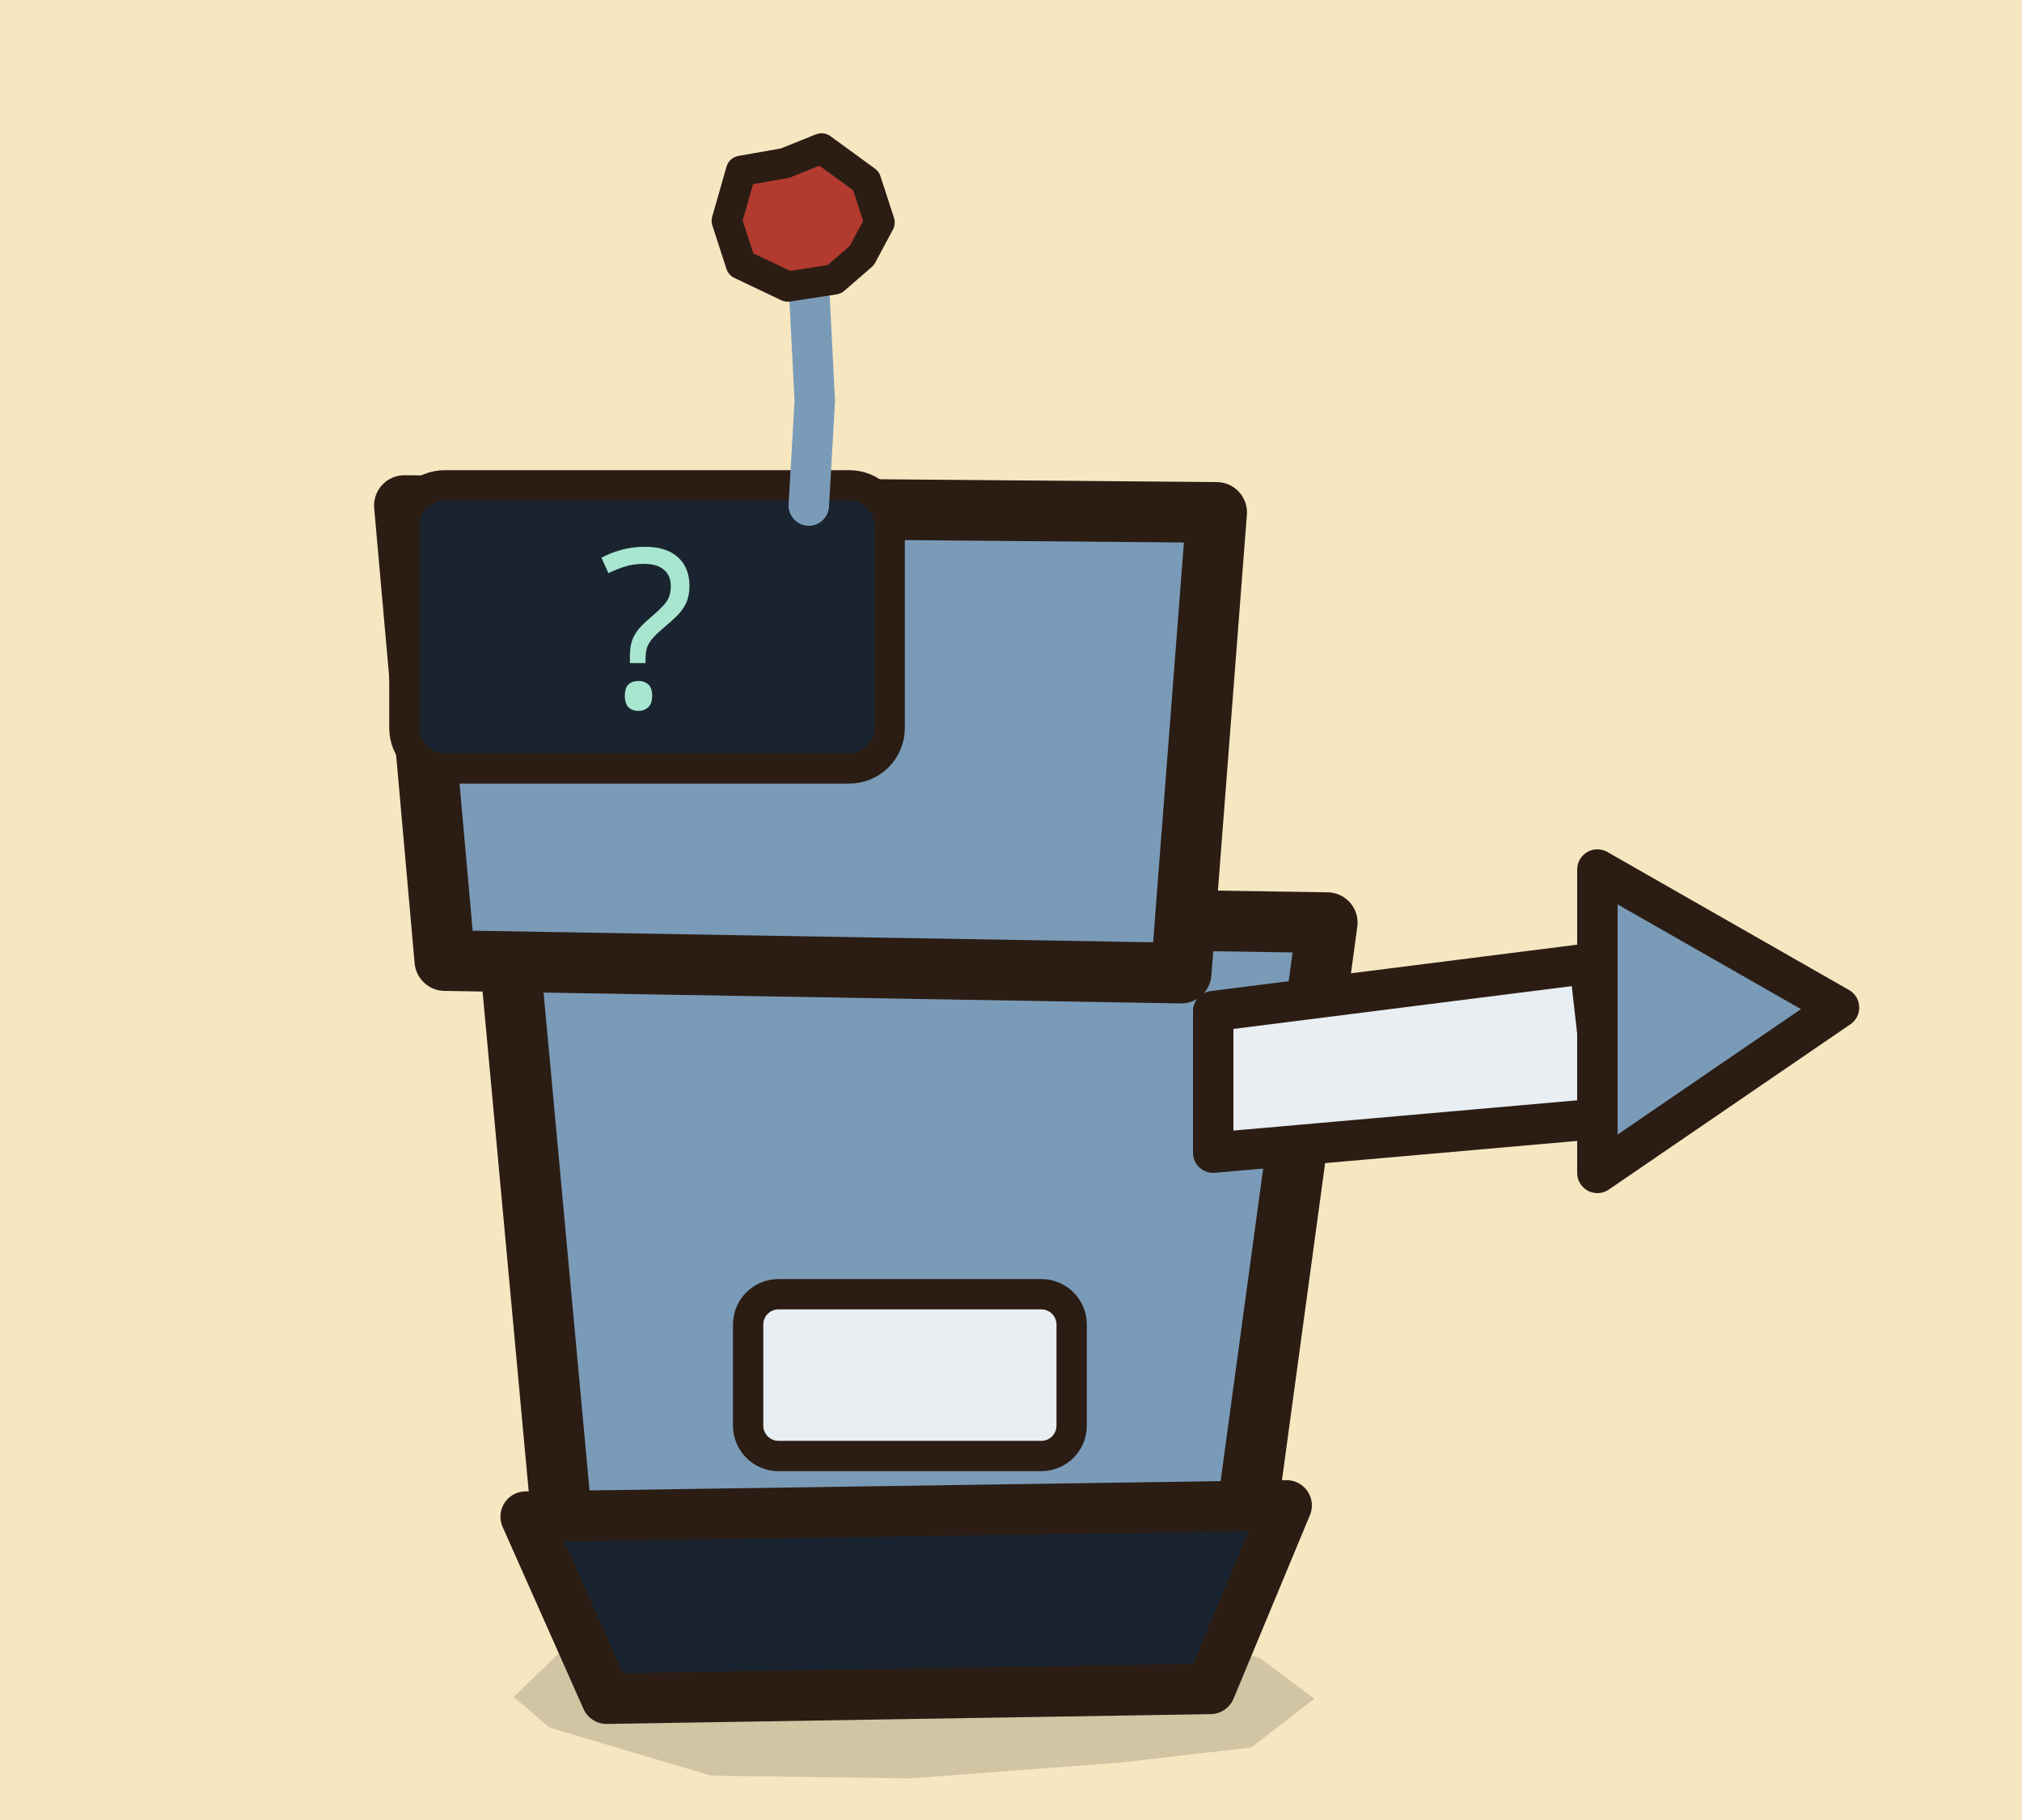
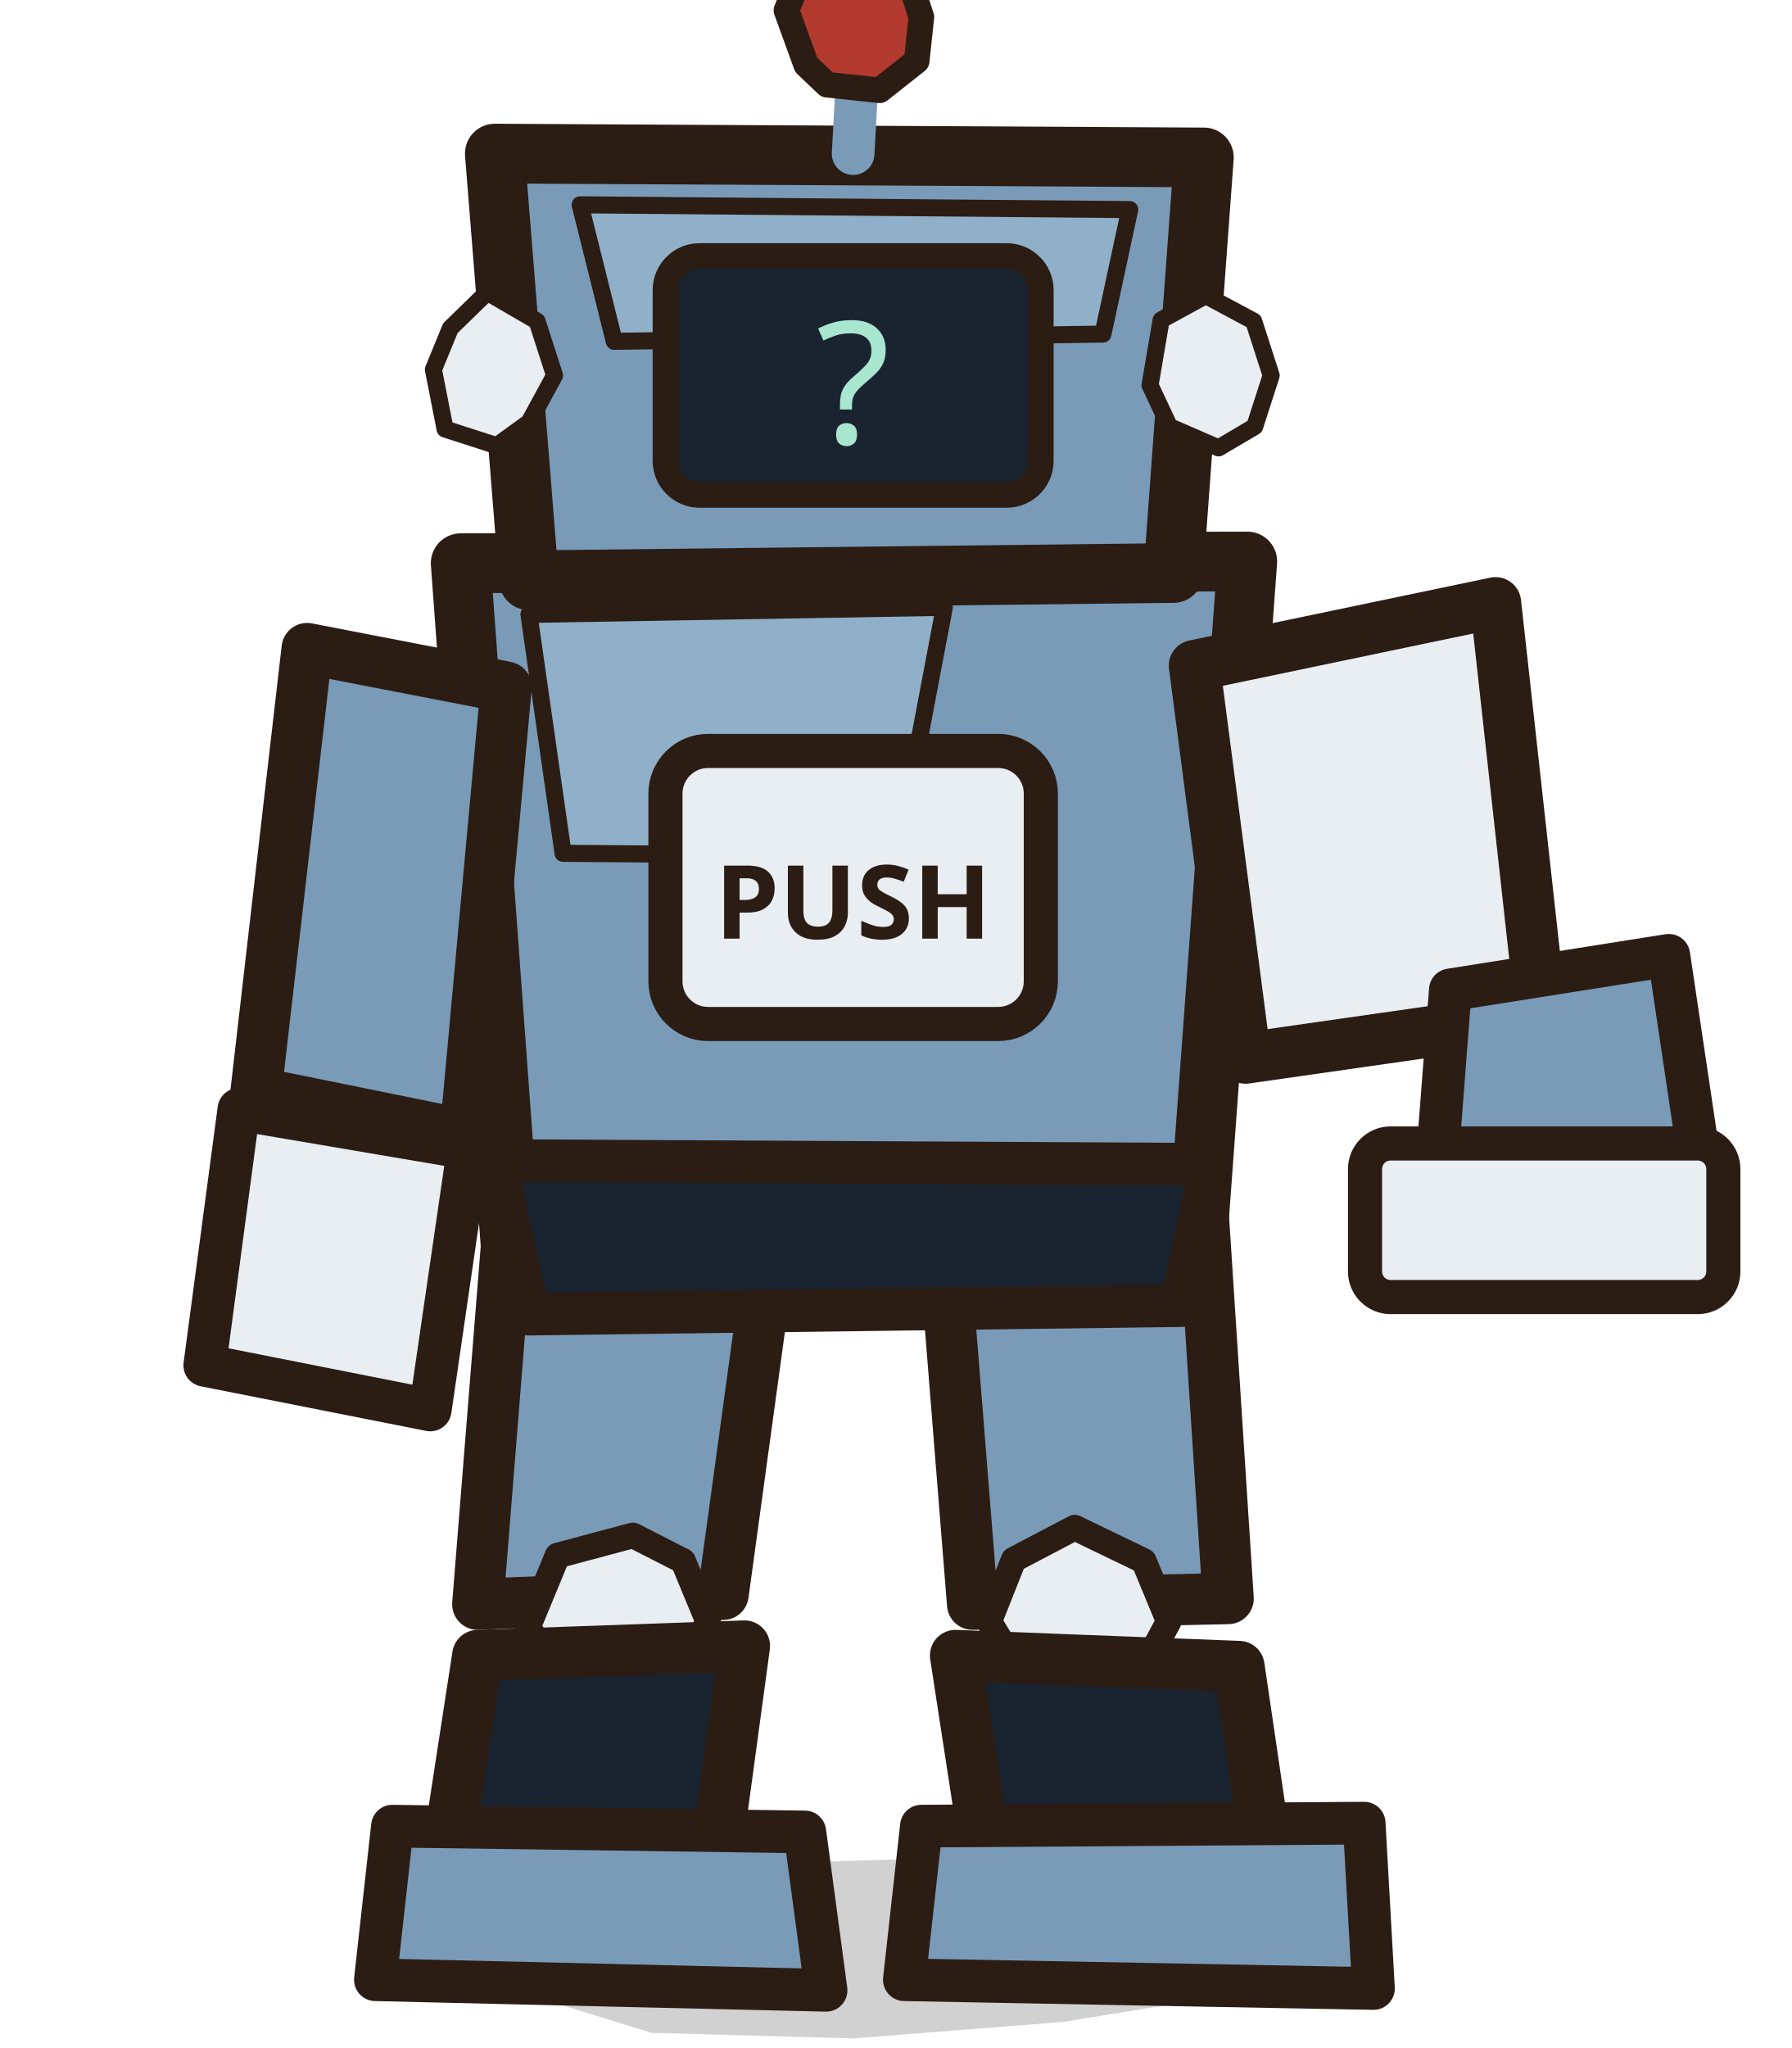
- <svg xmlns="http://www.w3.org/2000/svg" width="200" height="180" viewBox="0 0 200 180">
-   <rect width="200" height="180" fill="#F6E7C1" />
+ <svg xmlns="http://www.w3.org/2000/svg" width="210" height="240" viewBox="0 0 210 240">
  <g>
-     <path d="M 130.00 168.00 L 123.76 172.83 L 110.63 174.34 L 89.99 175.88 L 70.36 175.62 L 54.38 170.87 L 50.81 167.84 L 55.99 162.81 L 69.87 161.60 L 89.35 161.07 L 110.96 159.95 L 124.64 164.00 Z" fill="#000000" stroke="none" stroke-width="0" stroke-linejoin="round" stroke-linecap="round" opacity="0.15" />
-     <path d="M 50.00 90.00 L 131.28 91.25 L 122.76 153.84 L 56.00 155.00 Z" fill="#7A9BB8" stroke="#2B1D14" stroke-width="6" stroke-linejoin="round" stroke-linecap="round" />
-     <rect x="74.0" y="128.0" width="32.0" height="16.0" rx="3" fill="#E8EEF2" stroke="#2B1D14" stroke-width="3" />
-     <path d="M 52.00 150.00 L 127.26 148.89 L 119.71 167.03 L 60.00 168.00 Z" fill="#1A2430" stroke="#2B1D14" stroke-width="5" stroke-linejoin="round" stroke-linecap="round" />
-     <path d="M 40.00 50.00 L 120.34 50.68 L 116.83 96.24 L 44.00 95.00 Z" fill="#7A9BB8" stroke="#2B1D14" stroke-width="6" stroke-linejoin="round" stroke-linecap="round" />
+     <path d="M 148.00 228.00 L 140.69 234.33 L 124.63 236.94 L 99.99 238.88 L 76.36 238.22 L 57.46 232.37 L 52.81 227.84 L 59.06 221.31 L 75.87 219.01 L 99.35 218.07 L 124.96 217.35 L 141.57 222.50 Z" fill="#000000" stroke="none" stroke-width="0" stroke-linejoin="round" stroke-linecap="round" opacity="0.18" />
+     <path d="M 60.00 138.00 L 91.28 139.25 L 84.76 186.84 L 56.00 188.00 Z" fill="#7A9BB8" stroke="#2B1D14" stroke-width="6" stroke-linejoin="round" stroke-linecap="round" />
+     <path d="M 83.00 190.00 L 79.44 197.18 L 72.69 200.25 L 66.23 196.03 L 61.83 190.81 L 65.35 182.29 L 74.19 179.93 L 80.07 182.93 Z" fill="#E8EEF2" stroke="#2B1D14" stroke-width="3" stroke-linejoin="round" stroke-linecap="round" />
+     <path d="M 56.00 194.00 L 87.26 192.89 L 83.71 219.03 L 52.00 220.00 Z" fill="#1A2430" stroke="#2B1D14" stroke-width="6" stroke-linejoin="round" stroke-linecap="round" />
+     <path d="M 46.00 214.00 L 94.34 214.68 L 96.83 233.24 L 44.00 232.00 Z" fill="#7A9BB8" stroke="#2B1D14" stroke-width="5" stroke-linejoin="round" stroke-linecap="round" />
+     <path d="M 110.00 138.00 L 140.82 138.90 L 143.96 187.33 L 114.00 188.00 Z" fill="#7A9BB8" stroke="#2B1D14" stroke-width="6" stroke-linejoin="round" stroke-linecap="round" />
+     <path d="M 137.00 190.00 L 133.65 196.23 L 127.36 198.97 L 120.02 196.75 L 115.94 190.02 L 118.82 182.77 L 125.97 179.02 L 134.07 182.93 Z" fill="#E8EEF2" stroke="#2B1D14" stroke-width="3" stroke-linejoin="round" stroke-linecap="round" />
+     <path d="M 112.00 194.00 L 145.23 195.29 L 148.95 220.57 L 116.00 220.00 Z" fill="#1A2430" stroke="#2B1D14" stroke-width="6" stroke-linejoin="round" stroke-linecap="round" />
+     <path d="M 108.00 214.00 L 159.90 213.65 L 160.99 233.03 L 106.00 232.00 Z" fill="#7A9BB8" stroke="#2B1D14" stroke-width="5" stroke-linejoin="round" stroke-linecap="round" />
+     <path d="M 54.00 66.00 L 146.20 65.80 L 140.22 147.18 L 60.00 148.00 Z" fill="#7A9BB8" stroke="#2B1D14" stroke-width="7" stroke-linejoin="round" stroke-linecap="round" />
+     <path d="M 62.00 72.00 L 110.69 71.17 L 105.17 100.28 L 66.00 100.00 Z" fill="#8FB0C8" stroke="#2B1D14" stroke-width="2" stroke-linejoin="round" stroke-linecap="round" />
+     <rect x="78.0" y="88.0" width="44.0" height="32.0" rx="5" fill="#E8EEF2" stroke="#2B1D14" stroke-width="4" />
+     <text x="100" y="110" text-anchor="middle" font-size="12" font-weight="700" font-family="sans-serif" fill="#2B1D14">PUSH</text>
+     <path d="M 58.00 136.00 L 141.93 136.44 L 138.47 153.00 L 62.00 154.00 Z" fill="#1A2430" stroke="#2B1D14" stroke-width="5" stroke-linejoin="round" stroke-linecap="round" />
+     <path d="M 36.00 76.00 L 59.33 80.52 L 54.52 132.98 L 30.00 128.00 Z" fill="#7A9BB8" stroke="#2B1D14" stroke-width="6" stroke-linejoin="round" stroke-linecap="round" />
+     <path d="M 28.00 130.00 L 54.90 134.57 L 50.43 165.23 L 24.00 160.00 Z" fill="#E8EEF2" stroke="#2B1D14" stroke-width="5" stroke-linejoin="round" stroke-linecap="round" />
+     <path d="M 140.00 78.00 L 175.30 70.63 L 180.66 119.04 L 146.00 124.00 Z" fill="#E8EEF2" stroke="#2B1D14" stroke-width="6" stroke-linejoin="round" stroke-linecap="round" />
+     <path d="M 170.00 116.00 L 195.61 111.95 L 199.77 139.85 L 168.00 142.00 Z" fill="#7A9BB8" stroke="#2B1D14" stroke-width="5" stroke-linejoin="round" stroke-linecap="round" />
+     <rect x="160.0" y="134.0" width="42.0" height="18.0" rx="3" fill="#E8EEF2" stroke="#2B1D14" stroke-width="4" />
+     <path d="M 58.00 18.00 L 141.11 18.45 L 137.54 67.15 L 62.00 68.00 Z" fill="#7A9BB8" stroke="#2B1D14" stroke-width="7" stroke-linejoin="round" stroke-linecap="round" />
+     <path d="M 68.00 24.00 L 132.42 24.56 L 129.28 39.15 L 72.00 40.00 Z" fill="#8FB0C8" stroke="#2B1D14" stroke-width="2" stroke-linejoin="round" stroke-linecap="round" />
    <g>
-       <rect x="40.0" y="48.0" width="48.0" height="28.0" rx="4" fill="#1A2430" stroke="#2B1D14" stroke-width="3" />
-       <text x="64" y="70" text-anchor="middle" font-size="22" font-family="sans-serif" fill="#A8E6CF">?</text>
+       <rect x="78.0" y="30.0" width="44.0" height="28.0" rx="4" fill="#1A2430" stroke="#2B1D14" stroke-width="3" />
+       <text x="100" y="52" text-anchor="middle" font-size="20" font-family="sans-serif" fill="#A8E6CF">?</text>
    </g>
-     <path d="M 80.00 50.00 L 80.59 39.64 L 80.00 28.00" fill="none" stroke="#7A9BB8" stroke-width="4" stroke-linecap="round" />
-     <path d="M 87.00 22.00 L 85.24 25.28 L 82.53 27.63 L 77.92 28.34 L 73.28 26.13 L 71.89 21.84 L 73.30 16.90 L 77.66 16.13 L 81.26 14.68 L 85.66 17.89 Z" fill="#B23A2E" stroke="#2B1D14" stroke-width="3" stroke-linejoin="round" stroke-linecap="round" />
-     <path d="M 120.00 100.00 L 157.23 95.29 L 158.95 110.57 L 120.00 114.00 Z" fill="#E8EEF2" stroke="#2B1D14" stroke-width="4" stroke-linejoin="round" stroke-linecap="round" />
-     <path d="M 158.00 86.00 L 181.90 99.65 L 158.00 116.00 Z" fill="#7A9BB8" stroke="#2B1D14" stroke-width="4" stroke-linejoin="round" stroke-linecap="round" />
+     <path d="M 65.00 44.00 L 62.02 49.48 L 58.23 52.23 L 52.17 50.28 L 50.80 43.31 L 52.79 38.46 L 57.11 34.25 L 62.95 37.64 Z" fill="#E8EEF2" stroke="#2B1D14" stroke-width="2" stroke-linejoin="round" stroke-linecap="round" />
+     <path d="M 149.00 44.00 L 147.07 49.99 L 142.83 52.49 L 137.08 49.99 L 134.80 45.14 L 136.10 37.50 L 141.34 34.64 L 146.95 37.64 Z" fill="#E8EEF2" stroke="#2B1D14" stroke-width="2" stroke-linejoin="round" stroke-linecap="round" />
+     <path d="M 100.00 18.00 L 100.35 11.57 L 100.00 4.00" fill="none" stroke="#7A9BB8" stroke-width="5" stroke-linecap="round" />
+     <path d="M 108.00 2.00 L 107.45 7.15 L 103.11 10.58 L 96.95 9.93 L 94.50 7.60 L 92.18 1.21 L 93.32 -1.52 L 96.58 -6.04 L 103.55 -5.73 L 106.47 -2.70 Z" fill="#B23A2E" stroke="#2B1D14" stroke-width="3" stroke-linejoin="round" stroke-linecap="round" />
  </g>
</svg>
